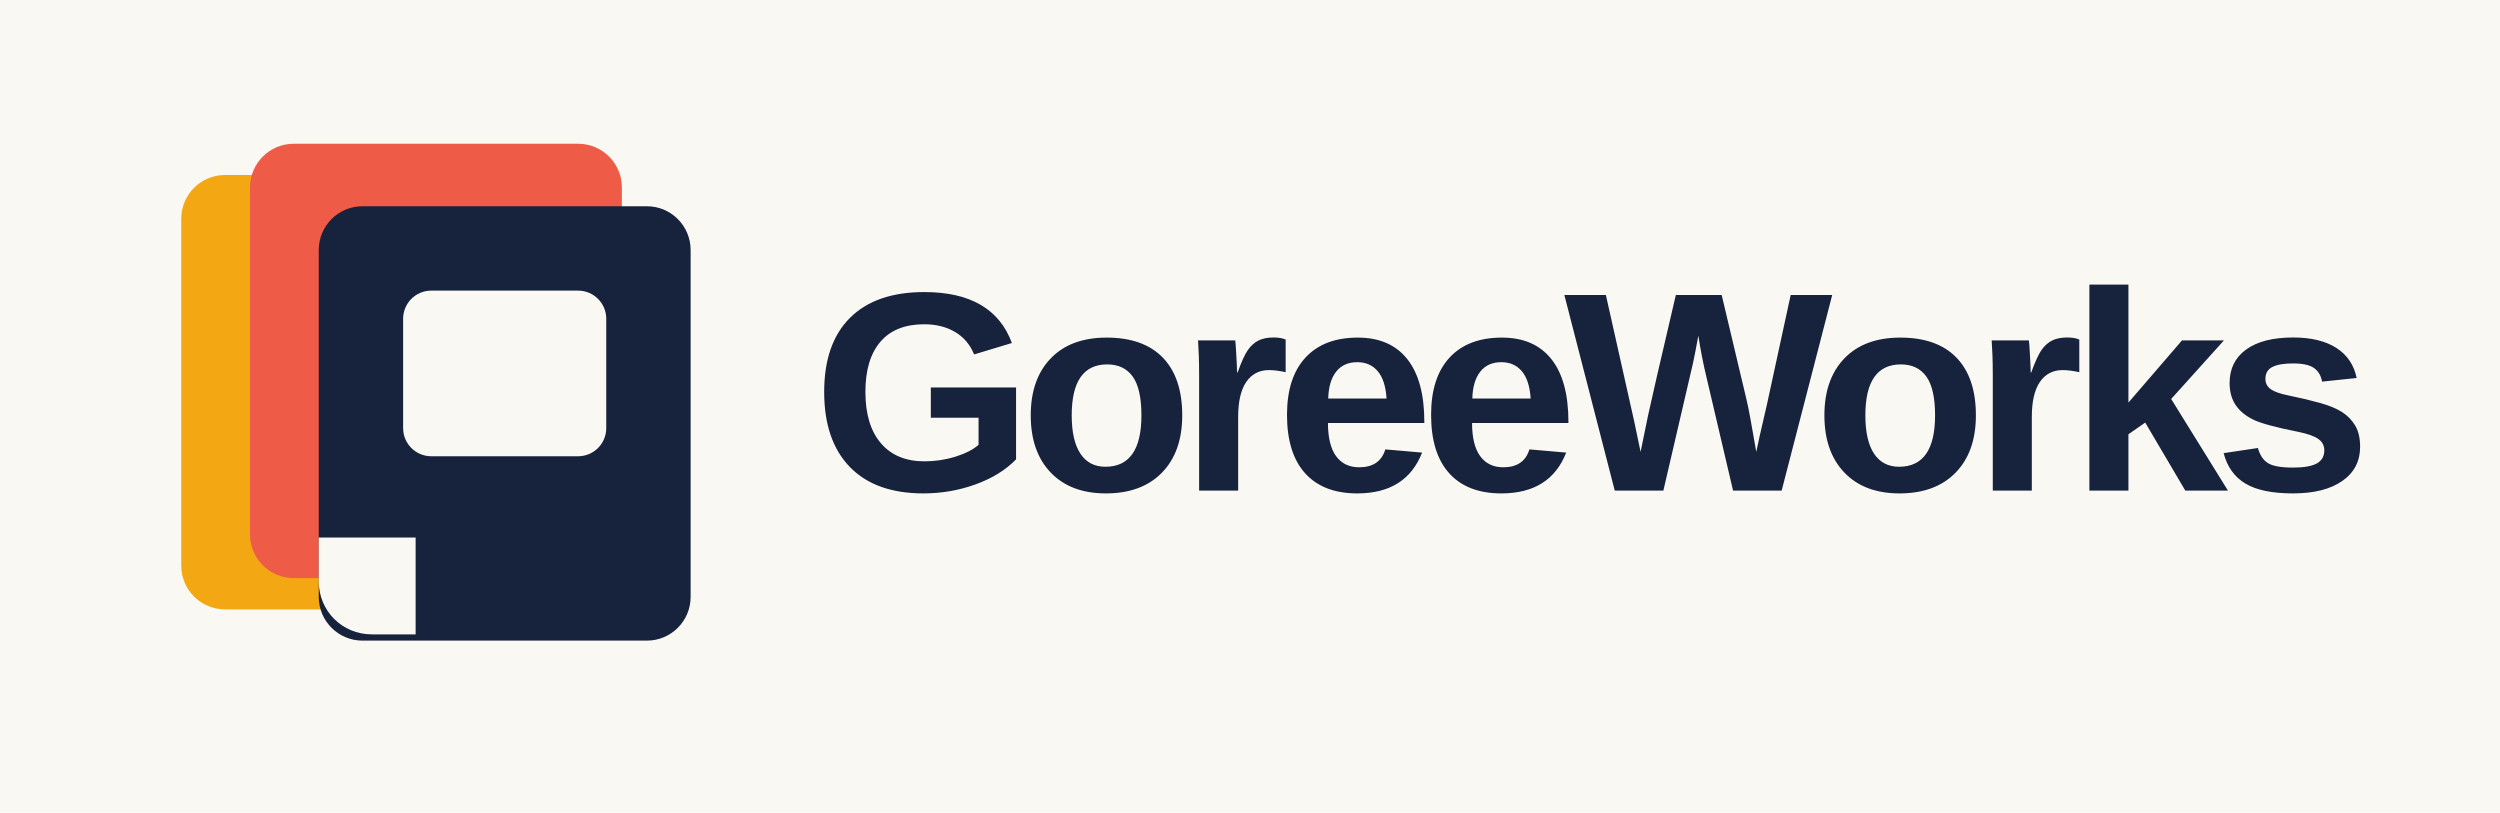
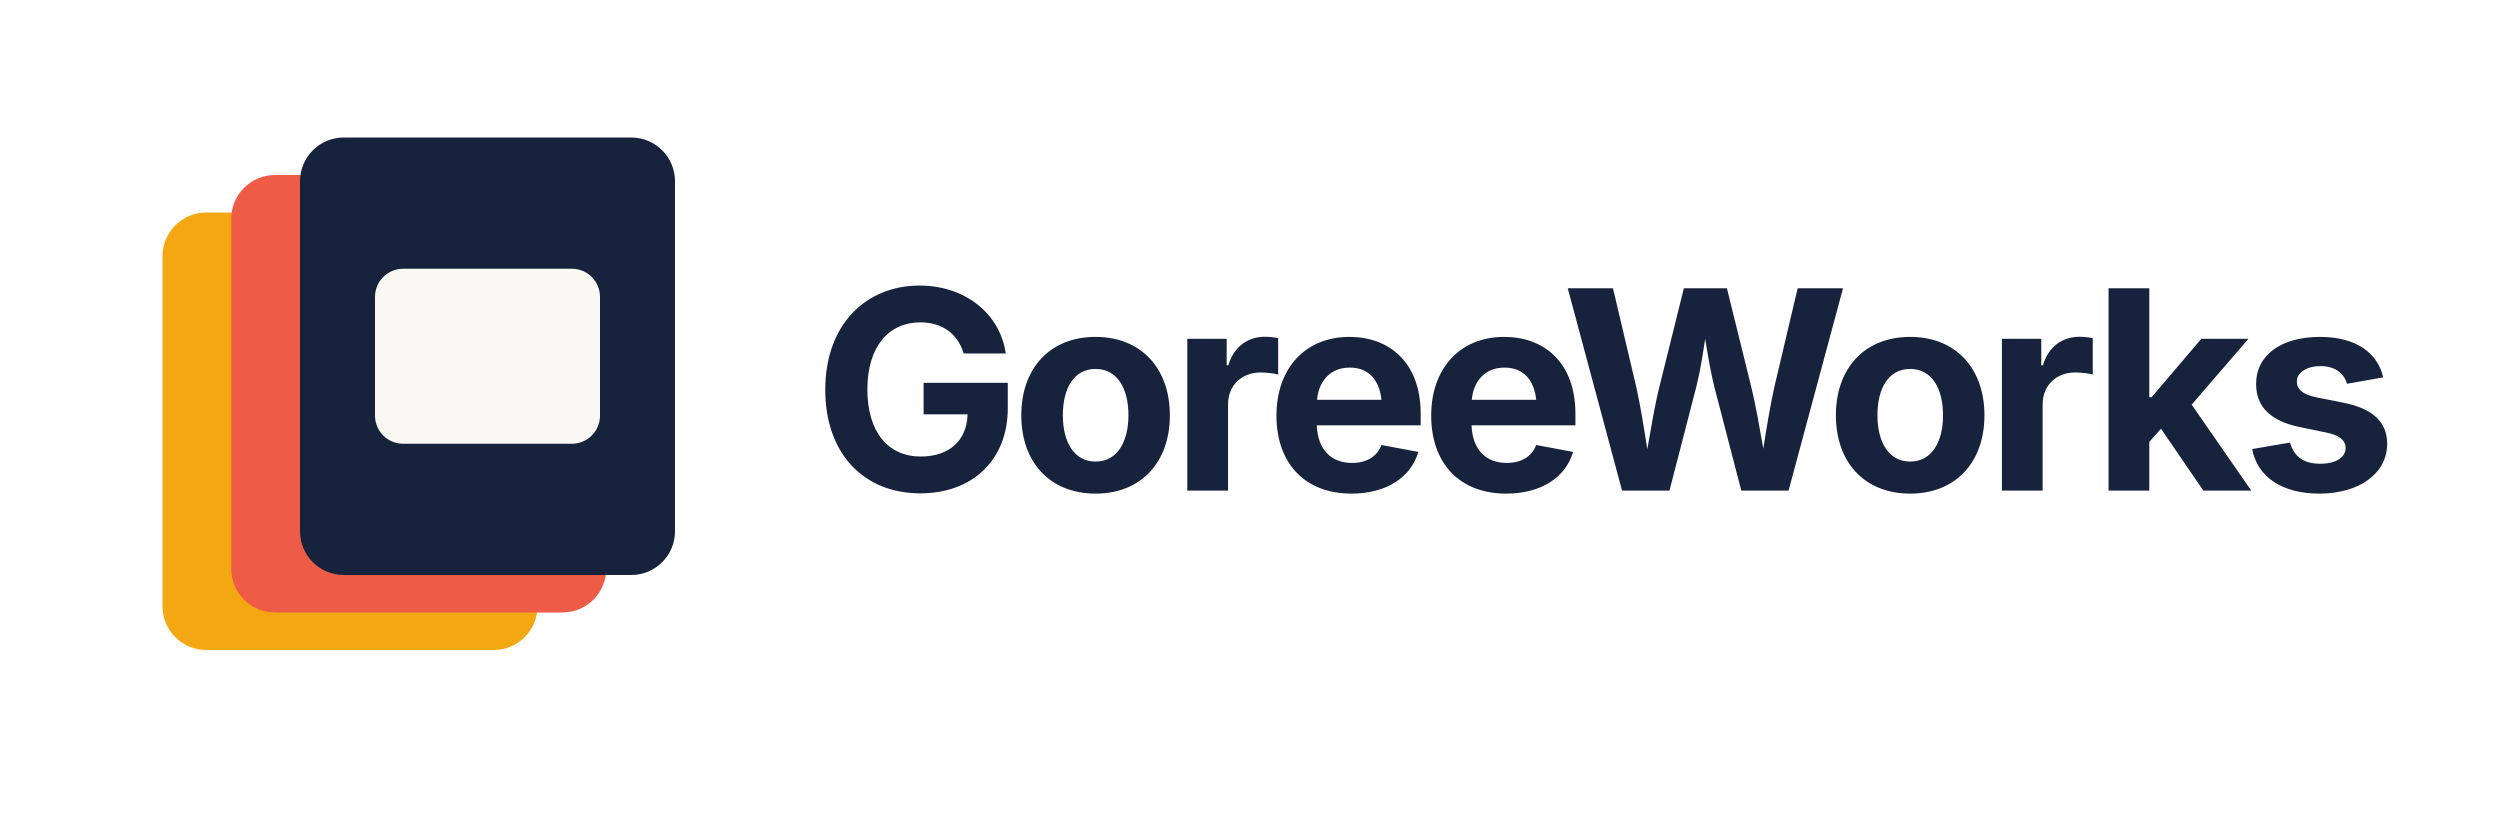
- <svg xmlns="http://www.w3.org/2000/svg" width="1600" height="520" viewBox="0 0 1600 520" fill="none" role="img" aria-labelledby="title desc">
-   <rect width="1600" height="520" fill="#FAF8F2" />
-   <g transform="translate(88 74)">
-     <rect x="28" y="38" width="238" height="278" rx="28" fill="#F3A712" />
-     <rect x="72" y="18" width="238" height="278" rx="28" fill="#EE5B46" />
-     <rect x="116" y="58" width="238" height="278" rx="28" fill="#17233C" />
-     <rect x="170" y="112" width="130" height="106" rx="18" fill="#FAF8F2" />
-     <path d="M116 270H178V332H150C131 332 116 317 116 298V270Z" fill="#FAF8F2" />
+ <svg xmlns="http://www.w3.org/2000/svg" width="1600" height="520" viewBox="0 0 1600 520" fill="none" role="img" aria-labelledby="title desc" version="1.1">
+   <g transform="translate(80 64)">
+     <rect x="24" y="72" width="240" height="280" rx="28" fill="#F3A712" />
+     <rect x="68" y="48" width="240" height="280" rx="28" fill="#EE5B46" />
+     <rect x="112" y="24" width="240" height="280" rx="28" fill="#17233C" />
+     <rect x="160" y="108" width="144" height="112" rx="18" fill="#FAF8F2" />
  </g>
-   <text x="520" y="314" fill="#17233C" font-family="Avenir Next, Helvetica Neue, Arial, sans-serif" font-size="182" font-weight="720" letter-spacing="-9">GoreeWorks</text>
+   <path d="m 589.097,315.738 c 32.506,0 55.886,-20.599 55.886,-54.582 V 244.99 H 591.096 v 20.164 h 28.16 c -0.435,16.601 -11.56,27.03 -29.985,27.03 -20.772,0 -34.157,-15.558 -34.157,-43.022 0,-27.465 13.819,-42.849 33.81,-42.849 14.428,0 24.162,7.562 27.812,19.903 h 26.943 c -3.65,-25.553 -26.074,-43.457 -55.19,-43.457 -34.07,0 -60.318,24.684 -60.318,66.663 0,40.937 24.597,66.315 60.927,66.315 z m 112.072,0.174 c 29.203,0 47.542,-20.164 47.542,-50.062 0,-30.072 -18.339,-50.236 -47.542,-50.236 -29.29,0 -47.542,20.164 -47.542,50.236 0,29.898 18.252,50.062 47.542,50.062 z m 0,-20.512 c -13.906,0 -20.946,-12.689 -20.946,-29.638 0,-17.209 7.04,-29.638 20.946,-29.638 13.906,0 21.033,12.516 21.033,29.638 0,16.948 -7.127,29.638 -21.033,29.638 z M 759.876,314 h 26.074 v -55.277 c 0,-12.081 8.778,-20.338 20.772,-20.338 3.824,0 8.952,0.608 11.299,1.304 v -23.293 c -2.347,-0.521 -5.736,-0.869 -8.431,-0.869 -10.951,0 -19.903,6.258 -23.467,18.252 h -1.043 v -16.948 h -25.205 z m 105.032,1.912 c 22.598,0 38.068,-10.517 42.849,-26.683 l -23.641,-4.433 c -2.781,7.475 -9.647,11.473 -18.773,11.473 -13.124,0 -21.989,-8.17 -22.598,-24.075 h 66.489 v -7.301 c 0,-33.201 -20.251,-49.28 -45.63,-49.28 -28.421,0 -46.673,20.338 -46.673,50.323 0,30.681 18.252,49.976 47.977,49.976 z m -21.989,-60.058 c 1.043,-11.994 8.518,-20.599 20.946,-20.599 12.081,0 18.947,7.909 20.251,20.599 z m 121.024,60.058 c 22.598,0 38.068,-10.517 42.849,-26.683 l -23.641,-4.433 c -2.781,7.475 -9.647,11.473 -18.773,11.473 -13.124,0 -21.989,-8.17 -22.598,-24.075 h 66.489 v -7.301 c 0,-33.201 -20.251,-49.28 -45.63,-49.28 -28.421,0 -46.673,20.338 -46.673,50.323 0,30.681 18.252,49.976 47.977,49.976 z M 941.954,255.854 c 1.043,-11.994 8.518,-20.599 20.946,-20.599 12.081,0 18.947,7.909 20.251,20.599 z M 1038.121,314 h 30.333 l 17.122,-66.229 c 2.521,-9.821 4.085,-20.164 5.736,-30.941 1.825,11.125 3.563,21.642 5.91,30.941 L 1114.432,314 h 30.246 l 34.853,-129.502 h -29.029 l -15.036,63.708 c -2.607,11.82 -4.867,25.727 -6.953,38.938 -2.347,-13.211 -4.693,-27.117 -7.561,-38.938 l -15.731,-63.708 h -27.552 l -15.818,63.708 c -2.955,11.907 -5.215,25.987 -7.561,39.285 -2.086,-13.298 -4.346,-27.378 -6.953,-39.285 l -15.036,-63.708 h -28.942 z m 184.385,1.912 c 29.203,0 47.542,-20.164 47.542,-50.062 0,-30.072 -18.339,-50.236 -47.542,-50.236 -29.29,0 -47.542,20.164 -47.542,50.236 0,29.898 18.252,50.062 47.542,50.062 z m 0,-20.512 c -13.906,0 -20.946,-12.689 -20.946,-29.638 0,-17.209 7.04,-29.638 20.946,-29.638 13.906,0 21.033,12.516 21.033,29.638 0,16.948 -7.127,29.638 -21.033,29.638 z M 1281.213,314 h 26.074 v -55.277 c 0,-12.081 8.778,-20.338 20.773,-20.338 3.824,0 8.952,0.608 11.299,1.304 v -23.293 c -2.347,-0.521 -5.736,-0.869 -8.431,-0.869 -10.951,0 -19.903,6.258 -23.467,18.252 h -1.043 v -16.948 h -25.205 z m 68.268,0 h 26.074 v -31.202 l 7.475,-8.431 L 1410.147,314 h 30.681 l -38.155,-55.017 36.33,-42.153 h -30.159 l -31.811,37.373 h -1.478 v -69.705 h -26.074 z m 134.844,1.912 c 25.466,0 43.457,-12.776 43.457,-31.897 0,-13.819 -9.039,-22.424 -27.812,-26.248 l -17.47,-3.477 c -9.213,-1.912 -12.516,-5.302 -12.516,-10.169 0,-5.823 6.606,-9.821 15.123,-9.821 9.474,0 14.949,4.693 17.035,11.299 l 23.119,-4.085 c -3.65,-15.818 -17.47,-25.9 -40.502,-25.9 -24.597,0 -40.85,11.473 -40.85,30.159 0,14.515 9.213,23.728 27.986,27.552 l 16.774,3.477 c 8.518,1.738 12.516,4.867 12.516,9.995 0,5.823 -6.171,9.995 -16.079,9.995 -10.69,0 -16.948,-4.433 -19.469,-13.559 l -24.249,4.172 c 3.39,18.078 19.469,28.508 42.935,28.508 z" fill="#17233C" />
</svg>
